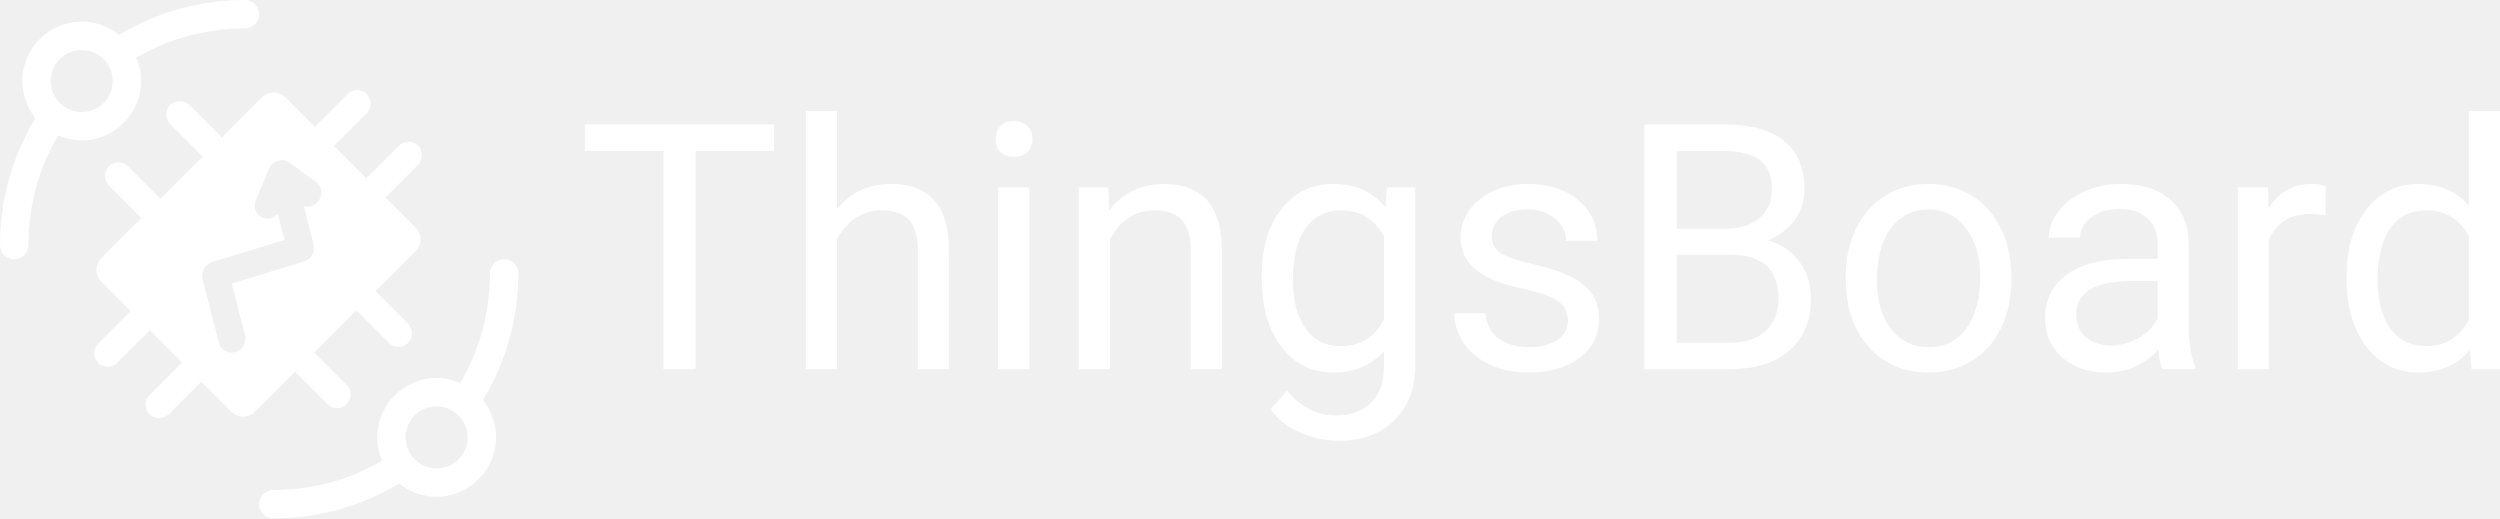
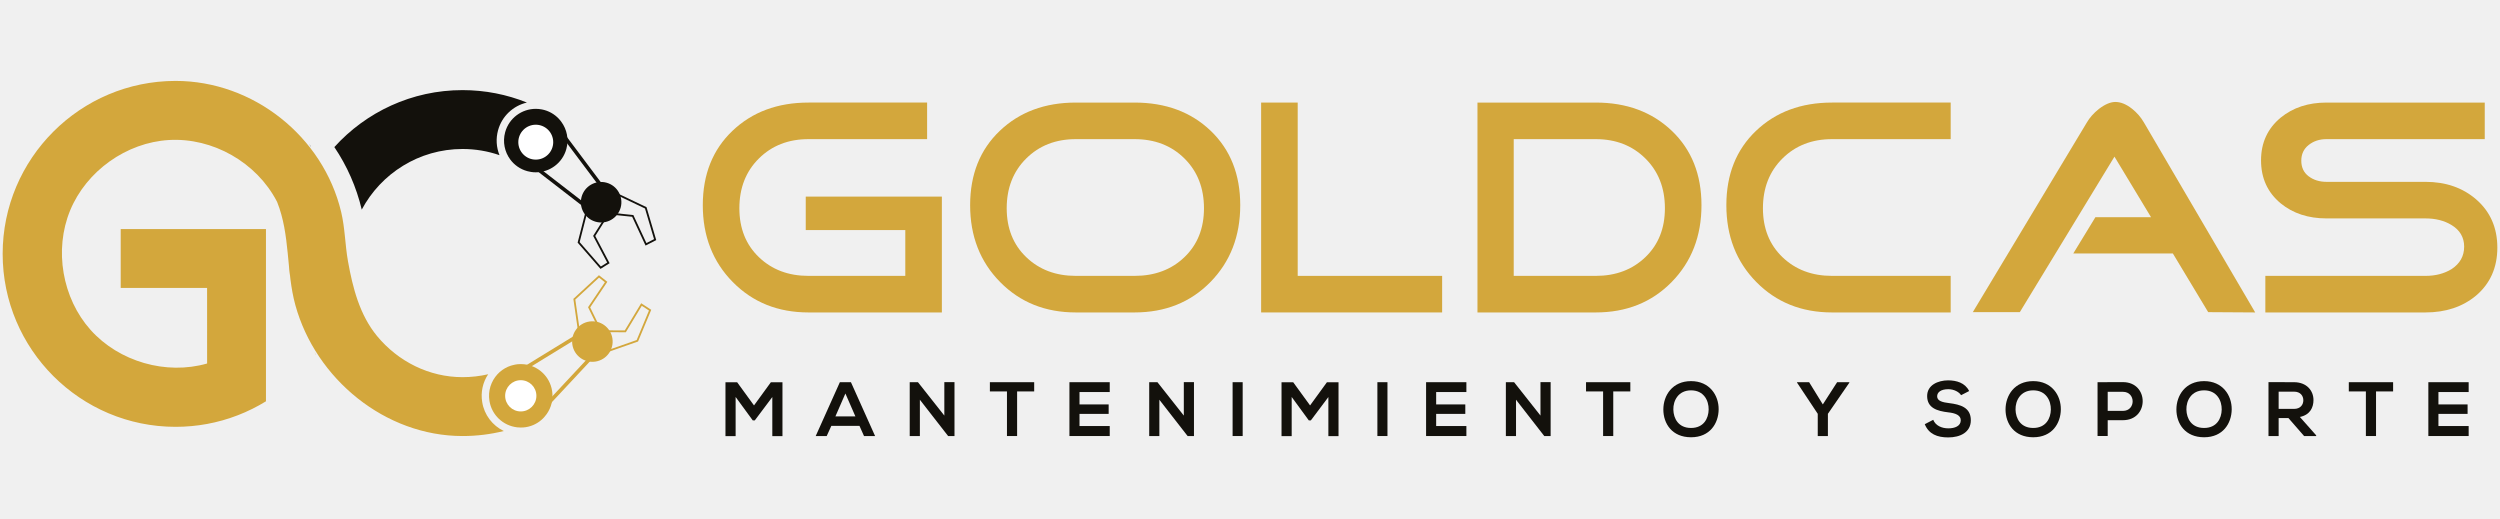
- <svg xmlns="http://www.w3.org/2000/svg" id="svg2" height="320" width="1543.4" version="1.1" viewBox="0 0 1543.427 320">
-   <g id="layer1" transform="translate(0 -732.36)">
-     <g stroke-width="28">
-       <g id="g5204-0" transform="matrix(-.66287 .69913 -.66371 -.70001 863.46 1410.6)">
-         <g id="g5175-6" transform="translate(2.5254 3.0305)" />
-         <g id="g5175-9-8" transform="translate(41.25 -30.543)" stroke-width="28" />
+ <svg xmlns="http://www.w3.org/2000/svg" version="1.1" x="0px" y="0px" width="1543.4px" height="320px" viewBox="0 0 1543.4 320" enable-background="new 0 0 1543.4 320" xml:space="preserve">
+   <g id="svg2" display="none">
+     <g id="layer1" transform="translate(0 -732.36)" display="inline">
+       <g>
+         <g id="g5204-0" transform="matrix(-.66287 .69913 -.66371 -.70001 863.46 1410.6)">
+           <g id="g5175-6" transform="translate(2.5254 3.0305)">
+ 				</g>
+           <g id="g5175-9-8" transform="translate(41.25 -30.543)">
+ 				</g>
+         </g>
+         <g id="g5175-6-35" transform="matrix(.57657 .52719 -.57729 .52786 584.63 346.6)">
+ 			</g>
+         <g id="g5204-0-5-0" transform="matrix(.66287 -.69913 .66371 .70001 -543.46 380.47)">
+           <g id="g5175-6-35-9" transform="translate(2.5254 3.0305)">
+ 				</g>
+           <g id="g5175-9-8-2-6" transform="translate(41.25 -30.543)">
+ 				</g>
+         </g>
      </g>
-       <g id="g5175-6-35" transform="matrix(.57657 .52719 -.57729 .52786 584.63 346.6)" />
-       <g id="g5204-0-5-0" transform="matrix(.66287 -.69913 .66371 .70001 -543.46 380.47)">
-         <g id="g5175-6-35-9" transform="translate(2.5254 3.0305)" />
-         <g id="g5175-9-8-2-6" transform="translate(41.25 -30.543)" stroke-width="28" />
-       </g>
-     </g>
-     <g id="text4279" transform="translate(0 732.36)" fill="#305680">
-       <g id="g9352" fill="#fff">
-         <g id="g4241" transform="translate(-.000061238 -732.36)">
-           <path id="path4278" style="color-rendering:auto;text-decoration-color:#000000;color:#000000;isolation:auto;mix-blend-mode:normal;shape-rendering:auto;solid-color:#000000;block-progression:tb;text-decoration-line:none;text-decoration-style:solid;image-rendering:auto;white-space:normal;text-indent:0;text-transform:none" d="m151.13 732.36c-28.363 0-54.915 7.915-77.613 21.537-6.472-5.262-14.605-8.191-23.067-8.194a8.766 8.766 0 0 0 -0.004 0c-20.154 0.001-36.679 16.528-36.678 36.682a8.766 8.766 0 0 0 0 0.011c0.01 8.415 2.927 16.483 8.103 22.927-13.83 22.83-21.87 49.58-21.87 78.17a8.766 8.766 0 1 0 17.531 0c0-24.702 6.719-47.748 18.378-67.574 4.566 1.985 9.473 3.15 14.519 3.157a8.766 8.766 0 0 0 0.012 0c20.155 0.001 36.683-16.527 36.682-36.682a8.766 8.766 0 0 0 0 -0.004c-0.002-4.999-1.139-9.863-3.083-14.397 19.717-11.484 42.585-18.095 67.085-18.095a8.766 8.766 0 1 0 0 -17.531zm-100.69 30.88c5.913 0.002 11.191 2.512 14.836 7.077a8.766 8.766 0 0 0 0.183 0.215c2.671 3.38 4.133 7.553 4.134 11.863-0.002 10.677-8.468 19.144-19.144 19.148-4.37-0.008-8.601-1.509-12-4.255a8.766 8.766 0 0 0 -0.012 -0.009c-4.514-3.633-7.136-9.098-7.144-14.893 0.003-10.677 8.47-19.144 19.148-19.146z" />
-           <path id="path4486-0-9-6-9-7-6-5" style="color-rendering:auto;text-decoration-color:#000000;color:#000000;isolation:auto;mix-blend-mode:normal;shape-rendering:auto;solid-color:#000000;block-progression:tb;text-decoration-line:none;text-decoration-style:solid;image-rendering:auto;white-space:normal;text-indent:0;text-transform:none" d="m66.992 835.19c-1.492 1.558-2.366 3.71-2.258 6.071 0.096 2.045 0.913 4.02 2.337 5.518 6.805 6.856 20.223 20.223 20.223 20.223l11.844-11.83s-12.973-12.961-20.176-20.171c-1.604-1.633-3.75-2.314-6.012-2.324-2.358-0.011-4.467 0.954-5.959 2.512zm32.147 19.983-36.639 36.639c-3.975 3.976-3.975 10.421 0 14.397l18.156 18.156 31.753 31.753 30.478 30.478c3.976 3.976 10.422 3.976 14.398 0l24.791-24.791 37.914-37.914 36.639-36.639c3.975-3.976 3.975-10.422-0.001-14.398l-18.63-18.63-31.75-31.76-30.01-30c-3.976-3.975-10.421-3.975-14.397 0l-24.79 24.79-37.91 37.91zm37.911-37.91s-12.973-12.961-20.176-20.171c-1.604-1.633-3.75-2.314-6.012-2.324-4.717-0.023-8.434 3.862-8.217 8.583 0.096 2.045 0.913 4.02 2.337 5.518 6.805 6.856 20.223 20.223 20.223 20.223l11.844-11.83zm69.193 5.213s12.961-12.973 20.171-20.176c1.633-1.604 2.314-3.75 2.324-6.012 0.022-4.717-3.862-8.434-8.583-8.217-2.045 0.096-4.02 0.913-5.518 2.337-6.856 6.805-20.223 20.223-20.223 20.223l11.83 11.844zm31.753 31.753s12.961-12.973 20.171-20.176c1.633-1.604 2.314-3.75 2.324-6.012 0.022-4.717-3.862-8.434-8.583-8.217-2.045 0.096-4.02 0.913-5.518 2.337-6.856 6.805-20.223 20.223-20.223 20.223l11.83 11.844zm-18.009 69.667s12.973 12.961 20.178 20.169c1.604 1.632 3.75 2.314 6.012 2.324 4.717 0.022 8.434-3.861 8.217-8.583l-0.002 0.002c-0.096-2.045-0.914-4.021-2.338-5.519-6.805-6.856-20.222-20.222-20.222-20.222l-11.844 11.83zm-37.914 37.914s12.973 12.961 20.178 20.169c1.604 1.632 3.75 2.314 6.012 2.324 4.717 0.023 8.434-3.861 8.217-8.583h-0.002c-0.096-2.045-0.913-4.021-2.337-5.518-6.805-6.856-20.223-20.223-20.223-20.223l-11.844 11.83zm-69.667-5.687s-12.961 12.973-20.169 20.178c-1.632 1.604-2.314 3.75-2.324 6.012-0.023 4.717 3.861 8.434 8.583 8.217h-0.002c2.045-0.096 4.02-0.913 5.518-2.337 6.856-6.805 20.223-20.223 20.223-20.223l-11.82-11.84zm-31.743-31.74s-12.961 12.973-20.169 20.178c-1.632 1.604-2.314 3.75-2.324 6.012-0.023 4.717 3.861 8.434 8.583 8.217h-0.002c2.045-0.096 4.02-0.913 5.518-2.337 6.856-6.805 20.223-20.223 20.223-20.223l-11.829-11.85zm87.237-90.554c1.679-1.706 3.967-2.66 6.297-2.626 1.663 0.024 3.253 0.55 4.562 1.51l16.499 12.1c3.201 2.297 4.144 6.659 2.231 10.312-1.914 3.653-6.123 5.524-9.951 4.423l6.124 23.948c1.113 4.352-1.564 8.968-5.983 10.317l-44.642 13.631 8.246 31.883c1.173 4.37-1.502 9.044-5.955 10.407s-8.976-1.111-10.068-5.505l-10.282-39.769c-1.127-4.356 1.549-8.985 5.976-10.338l44.661-13.637-4.122-16.118c-2.763 3.064-7.234 3.808-10.586 1.762-3.353-2.047-4.614-6.29-2.986-10.047l8.117-19.454c0.433-1.038 1.067-1.989 1.862-2.797z" fill-rule="evenodd" />
-           <path id="path4278-5" style="color-rendering:auto;text-decoration-color:#000000;color:#000000;isolation:auto;mix-blend-mode:normal;shape-rendering:auto;solid-color:#000000;block-progression:tb;text-decoration-line:none;text-decoration-style:solid;image-rendering:auto;white-space:normal;text-indent:0;text-transform:none" d="m168.87 1052.4c28.363 0 54.915-7.915 77.614-21.538 6.472 5.262 14.605 8.192 23.067 8.194a8.766 8.766 0 0 0 0.004 0c20.155-0.001 36.68-16.528 36.679-36.682a8.766 8.766 0 0 0 0 -0.011c-0.01-8.415-2.927-16.484-8.103-22.927 13.825-22.82 21.866-49.572 21.866-78.162a8.766 8.766 0 1 0 -17.531 0c0 24.703-6.719 47.749-18.378 67.575-4.566-1.985-9.473-3.15-14.519-3.157a8.766 8.766 0 0 0 -0.012 0c-20.155-0.001-36.683 16.527-36.682 36.682 0.002 4.999 1.139 9.863 3.083 14.397-19.717 11.484-42.586 18.095-67.086 18.095a8.766 8.766 0 1 0 0 17.531zm100.69-30.875c-5.913 0-11.191-2.512-14.836-7.077a8.766 8.766 0 0 0 -0.183 -0.215c-2.671-3.38-4.133-7.553-4.134-11.863 0.002-10.677 8.468-19.144 19.144-19.148 4.37 0.008 8.601 1.509 12 4.255a8.766 8.766 0 0 0 0.012 0.009c4.514 3.633 7.136 9.098 7.144 14.893-0.003 10.677-8.47 19.145-19.148 19.146z" />
-         </g>
-         <g id="g8299">
-           <path id="path4345" d="m477.92 93.229h-48.56v134.68h-19.818v-134.68h-48.456v-16.394h116.83v16.394z" />
-           <path id="path4347" d="m516.72 129.23q12.762-15.668 33.203-15.668 35.59 0 35.901 40.155v74.188h-19.196v-74.292q-0.104-12.14-5.603-17.95-5.396-5.811-16.913-5.811-9.338 0-16.394 4.981-7.056 4.981-10.999 13.074v79.999h-19.196v-159.38h19.196v60.699z" />
-           <path id="path4349" d="m635.43 227.91h-19.196v-112.27h19.196v112.27zm-20.76-142.05q0-4.669 2.801-7.886 2.905-3.217 8.508-3.217t8.508 3.217 2.905 7.886q0 4.669-2.905 7.782t-8.508 3.113-8.508-3.113q-2.801-3.113-2.801-7.782z" />
-           <path id="path4351" d="m684.19 115.64 0.623 14.111q12.866-16.187 33.618-16.187 35.59 0 35.901 40.155v74.188h-19.196v-74.292q-0.104-12.14-5.603-17.95-5.396-5.811-16.913-5.811-9.338 0-16.394 4.981-7.056 4.981-10.999 13.074v79.999h-19.196v-112.27h18.158z" />
-           <path id="path4353" d="m778.92 170.84q0-26.251 12.14-41.711 12.14-15.564 32.166-15.564 20.544 0 32.062 14.526l0.934-12.451h17.535v109.57q0 21.79-12.97 34.344-12.866 12.555-34.656 12.555-12.14 0-23.761-5.188t-17.743-14.215l9.961-11.517q12.347 15.253 30.194 15.253 14.008 0 21.79-7.886 7.886-7.886 7.886-22.205v-9.65q-11.517 13.281-31.439 13.281-19.714 0-31.958-15.875-12.14-15.875-12.14-43.268zm19.299 2.179q0 18.988 7.782 29.883 7.782 10.791 21.79 10.791 18.158 0 26.666-16.498v-51.257q-8.82-16.083-26.459-16.083-14.008 0-21.893 10.895-7.886 10.895-7.886 32.269z" />
-           <path id="path4355" d="m967.98 198.13q0-7.782-5.914-12.036-5.811-4.358-20.441-7.471-14.526-3.113-23.138-7.471-8.508-4.358-12.659-10.376-4.047-6.018-4.047-14.319 0-13.8 11.621-23.346 11.725-9.546 29.883-9.546 19.092 0 30.92 9.857 11.932 9.857 11.932 25.214h-19.299q0-7.886-6.744-13.593-6.641-5.707-16.809-5.707-10.48 0-16.394 4.565-5.914 4.565-5.914 11.932 0 6.952 5.499 10.48 5.499 3.528 19.818 6.744 14.423 3.217 23.346 7.678 8.923 4.462 13.177 10.791 4.358 6.226 4.358 15.253 0 15.045-12.036 24.176-12.036 9.027-31.232 9.027-13.489 0-23.865-4.773t-16.29-13.281q-5.811-8.612-5.811-18.573h19.196q0.519 9.65 7.678 15.356 7.263 5.603 19.092 5.603 10.895 0 17.432-4.358 6.641-4.462 6.641-11.829z" />
-           <path id="path4357" d="m1015.2 227.91v-151.07h49.39q24.591 0 36.938 10.168 12.451 10.168 12.451 30.09 0 10.583-6.018 18.781-6.018 8.093-16.394 12.555 12.244 3.424 19.299 13.074 7.159 9.546 7.159 22.827 0 20.337-13.178 31.958t-37.25 11.621h-52.399zm19.922-70.66v54.37h32.892q13.904 0 21.893-7.159 8.093-7.263 8.093-19.922 0-27.289-29.675-27.289h-33.203zm0-15.979h30.09q13.074 0 20.856-6.537 7.886-6.537 7.886-17.743 0-12.451-7.263-18.054-7.263-5.707-22.101-5.707h-29.468v48.041z" />
-           <path id="path4359" d="m1139.5 170.74q0-16.498 6.433-29.675 6.537-13.177 18.054-20.337 11.621-7.159 26.459-7.159 22.931 0 37.042 15.875 14.215 15.875 14.215 42.23v1.349q0 16.394-6.329 29.468-6.226 12.97-17.95 20.233-11.621 7.263-26.77 7.263-22.827 0-37.042-15.875-14.1-15.88-14.1-42.02v-1.349zm19.299 2.283q0 18.677 8.612 29.987 8.716 11.31 23.242 11.31 14.63 0 23.242-11.414 8.612-11.517 8.612-32.166 0-18.469-8.82-29.883-8.716-11.517-23.242-11.517-14.215 0-22.931 11.31-8.716 11.31-8.716 32.373z" />
-           <path id="path4361" d="m1335.1 227.91q-1.66-3.32-2.698-11.829-13.385 13.904-31.958 13.904-16.602 0-27.289-9.338-10.584-9.442-10.584-23.865 0-17.535 13.281-27.185 13.385-9.753 37.561-9.753h18.677v-8.82q0-10.065-6.018-15.979-6.018-6.018-17.743-6.018-10.272 0-17.224 5.188-6.952 5.188-6.952 12.555h-19.299q0-8.405 5.914-16.187 6.018-7.886 16.186-12.451 10.272-4.565 22.516-4.565 19.403 0 30.402 9.753 10.998 9.65 11.414 26.666v51.672q0 15.46 3.943 24.591v1.66h-20.129zm-31.854-14.63q9.027 0 17.12-4.669 8.093-4.669 11.725-12.14v-23.035h-15.045q-35.278 0-35.278 20.648 0 9.027 6.018 14.111 6.018 5.084 15.46 5.084z" />
-           <path id="path4363" d="m1435.8 132.87q-4.358-0.726-9.442-0.726-18.884 0-25.629 16.083v79.688h-19.196v-112.27h18.677l0.311 12.97q9.442-15.045 26.77-15.045 5.603 0 8.508 1.453v17.847z" />
-           <path id="path4365" d="m1448.7 170.84q0-25.836 12.244-41.504 12.244-15.771 32.062-15.771 19.714 0 31.232 13.489v-58.521h19.196v159.38h-17.639l-0.934-12.036q-11.517 14.111-32.062 14.111-19.507 0-31.854-15.979-12.244-15.979-12.244-41.711v-1.453zm19.196 2.179q0 19.092 7.886 29.883 7.886 10.791 21.79 10.791 18.262 0 26.666-16.394v-51.569q-8.612-15.875-26.459-15.875-14.111 0-21.997 10.895-7.886 10.895-7.886 32.269z" />
+       <g id="text4279" transform="translate(0 732.36)">
+         <g id="g9352">
+           <g id="g4241" transform="translate(-.000061238 -732.36)">
+             <path id="path4278" fill="#FFFFFF" d="M151.127,732.363c-28.363,0-54.914,7.915-77.612,21.536       c-6.472-5.262-14.604-8.191-23.066-8.193c-0.001,0-0.002,0-0.003,0c-20.154,0.001-36.679,16.528-36.678,36.682       c0,0.003,0,0.007,0,0.01c0.01,8.415,2.927,16.483,8.104,22.927c-13.83,22.83-21.87,49.579-21.87,78.168       c-0.057,4.841,3.822,8.812,8.663,8.868s8.811-3.822,8.868-8.663c0.001-0.068,0.001-0.137,0-0.205       c0-24.702,6.719-47.747,18.378-67.573c4.566,1.985,9.473,3.149,14.519,3.157c0.004,0,0.008,0,0.013,0       c20.154,0,36.682-16.527,36.681-36.681c0-0.001,0-0.003,0-0.004c-0.001-5-1.139-9.863-3.083-14.397       c19.716-11.484,42.584-18.095,67.083-18.095c4.841,0.057,8.812-3.822,8.868-8.663c0.057-4.841-3.822-8.811-8.663-8.868       c-0.068,0-0.136,0-0.205,0L151.127,732.363z M50.439,763.242c5.913,0.002,11.191,2.512,14.836,7.077       c0.06,0.072,0.121,0.144,0.183,0.214c2.671,3.38,4.132,7.553,4.134,11.863c-0.001,10.677-8.468,19.144-19.144,19.148       c-4.37-0.008-8.601-1.509-12-4.255c-0.004-0.003-0.008-0.006-0.012-0.009c-4.514-3.633-7.136-9.098-7.144-14.893       C31.294,771.711,39.761,763.244,50.439,763.242L50.439,763.242z" />
+             <path id="path4486-0-9-6-9-7-6-5" fill="#FFFFFF" d="M66.991,835.191c-1.492,1.558-2.366,3.71-2.257,6.071       c0.096,2.044,0.913,4.02,2.337,5.518c6.805,6.855,20.223,20.223,20.223,20.223l11.844-11.83c0,0-12.973-12.961-20.176-20.17       c-1.604-1.633-3.75-2.314-6.012-2.325C70.591,832.667,68.482,833.631,66.991,835.191L66.991,835.191z M99.137,855.173       l-36.638,36.639c-3.975,3.976-3.975,10.421,0,14.396l18.155,18.155l31.753,31.753l30.477,30.478       c3.976,3.976,10.422,3.977,14.398,0l24.791-24.791l37.914-37.913l36.638-36.638c3.975-3.977,3.975-10.422,0-14.398       l-18.63-18.63l-31.75-31.759l-30.009-30c-3.976-3.975-10.421-3.975-14.397,0l-24.79,24.79l-37.909,37.91L99.137,855.173z        M137.047,817.264c0,0-12.973-12.961-20.175-20.171c-1.604-1.632-3.75-2.314-6.012-2.324c-4.716-0.022-8.434,3.862-8.217,8.583       c0.096,2.044,0.914,4.02,2.337,5.518c6.805,6.855,20.223,20.223,20.223,20.223l11.844-11.83L137.047,817.264z M206.239,822.477       c0,0,12.961-12.973,20.171-20.176c1.632-1.604,2.314-3.75,2.324-6.012c0.022-4.716-3.862-8.434-8.583-8.217       c-2.044,0.096-4.02,0.913-5.518,2.337c-6.855,6.805-20.223,20.223-20.223,20.223l11.83,11.844L206.239,822.477z        M237.992,854.23c0,0,12.961-12.973,20.171-20.175c1.632-1.604,2.314-3.75,2.324-6.012c0.022-4.716-3.862-8.434-8.583-8.217       c-2.044,0.096-4.02,0.913-5.518,2.337c-6.855,6.805-20.223,20.223-20.223,20.223l11.83,11.844L237.992,854.23z        M219.983,923.895c0,0,12.973,12.961,20.178,20.169c1.604,1.632,3.75,2.313,6.012,2.324c4.716,0.022,8.434-3.861,8.217-8.583       l-0.002,0.002c-0.096-2.045-0.914-4.021-2.338-5.519c-6.805-6.856-20.222-20.222-20.222-20.222l-11.844,11.83L219.983,923.895z        M182.07,961.809c0,0,12.973,12.961,20.178,20.168c1.604,1.633,3.75,2.314,6.012,2.324c4.716,0.023,8.434-3.861,8.217-8.583       h-0.002c-0.096-2.044-0.913-4.021-2.337-5.518c-6.805-6.855-20.223-20.223-20.223-20.223L182.07,961.809L182.07,961.809z        M112.404,956.122c0,0-12.96,12.973-20.168,20.178c-1.632,1.604-2.314,3.75-2.324,6.012c-0.022,4.717,3.861,8.435,8.583,8.217       h-0.002c2.045-0.096,4.021-0.913,5.518-2.337c6.856-6.805,20.223-20.223,20.223-20.223l-11.819-11.84L112.404,956.122z        M80.662,924.382c0,0-12.961,12.973-20.169,20.178c-1.632,1.604-2.314,3.749-2.324,6.012c-0.022,4.717,3.862,8.435,8.583,8.217       H66.75c2.044-0.097,4.021-0.913,5.518-2.337c6.856-6.805,20.223-20.223,20.223-20.223l-11.829-11.85V924.382z M167.897,833.83       c1.679-1.707,3.967-2.66,6.297-2.626c1.663,0.023,3.253,0.55,4.563,1.509l16.499,12.1c3.201,2.297,4.145,6.659,2.231,10.312       c-1.914,3.652-6.123,5.524-9.95,4.422l6.124,23.948c1.113,4.352-1.564,8.967-5.983,10.317l-44.641,13.63l8.245,31.883       c1.173,4.369-1.501,9.044-5.955,10.407c-4.453,1.361-8.975-1.111-10.067-5.506l-10.282-39.768       c-1.126-4.355,1.549-8.984,5.976-10.338l44.66-13.637l-4.122-16.118c-2.763,3.064-7.233,3.808-10.585,1.761       c-3.353-2.047-4.614-6.29-2.986-10.047l8.117-19.454C166.469,835.59,167.103,834.639,167.897,833.83L167.897,833.83z" />
+             <path id="path4278-5" fill="#FFFFFF" d="M168.867,1052.397c28.362,0,54.914-7.916,77.612-21.537       c6.473,5.262,14.605,8.191,23.067,8.193c0.001,0,0.002,0,0.004,0c20.155-0.001,36.679-16.527,36.678-36.682       c0-0.004,0-0.008,0-0.011c-0.01-8.415-2.927-16.483-8.103-22.927c13.825-22.819,21.866-49.571,21.866-78.16       c0.061-4.842-3.814-8.815-8.655-8.876s-8.814,3.814-8.875,8.655c-0.001,0.073-0.001,0.147,0,0.222       c0,24.702-6.719,47.748-18.378,67.573c-4.566-1.984-9.473-3.149-14.519-3.157c-0.004,0-0.008,0-0.013,0       c-20.154,0-36.682,16.527-36.681,36.682c0.002,4.999,1.139,9.862,3.083,14.396c-19.717,11.484-42.585,18.095-67.085,18.095       c-4.841-0.062-8.815,3.813-8.876,8.655c-0.061,4.841,3.814,8.814,8.655,8.875c0.074,0.002,0.147,0.002,0.221,0       L168.867,1052.397z M269.555,1021.522c-5.913,0-11.191-2.512-14.835-7.076c-0.06-0.072-0.121-0.145-0.183-0.215       c-2.672-3.379-4.133-7.553-4.134-11.862c0.002-10.677,8.468-19.144,19.144-19.147c4.37,0.008,8.601,1.508,12,4.254       c0.004,0.004,0.008,0.006,0.012,0.01c4.514,3.633,7.136,9.098,7.145,14.893C288.7,1013.053,280.233,1021.522,269.555,1021.522       L269.555,1021.522z" />
+           </g>
+           <g id="g8299">
+             <path id="path4345" fill="#FFFFFF" d="M477.912,93.23h-48.56v134.678h-19.817V93.23H361.08V76.836h116.828V93.23H477.912z" />
+             <path id="path4347" fill="#FFFFFF" d="M516.711,129.23c8.508-10.445,19.575-15.668,33.202-15.668       c23.727,0,35.693,13.385,35.9,40.154v74.188h-19.195v-74.291c-0.069-8.093-1.937-14.077-5.603-17.95       c-3.598-3.874-9.235-5.81-16.913-5.81c-6.226,0-11.69,1.66-16.394,4.98c-4.704,3.32-8.37,7.678-10.999,13.074v79.997h-19.195       V68.527h19.195v60.698L516.711,129.23z" />
+             <path id="path4349" fill="#FFFFFF" d="M635.419,227.908h-19.195V115.641h19.195V227.908z M614.659,85.861       c0-3.113,0.934-5.741,2.802-7.886c1.937-2.145,4.772-3.216,8.508-3.216s6.571,1.072,8.509,3.216       c1.937,2.145,2.905,4.773,2.905,7.886s-0.969,5.707-2.905,7.782c-1.938,2.075-4.773,3.113-8.509,3.113       s-6.571-1.038-8.508-3.113C615.593,91.568,614.659,88.974,614.659,85.861z" />
+             <path id="path4351" fill="#FFFFFF" d="M684.178,115.641l0.623,14.111c8.577-10.791,19.783-16.187,33.617-16.187       c23.727,0,35.693,13.385,35.9,40.155v74.187h-19.195v-74.291c-0.069-8.093-1.938-14.077-5.604-17.95       c-3.597-3.874-9.234-5.811-16.912-5.811c-6.226,0-11.69,1.66-16.394,4.98c-4.704,3.32-8.37,7.678-10.999,13.074v79.997h-19.196       V115.639h18.158L684.178,115.641z" />
+             <path id="path4353" fill="#FFFFFF" d="M778.906,170.84c0-17.5,4.047-31.404,12.14-41.71       c8.094-10.376,18.815-15.563,32.166-15.563c13.695,0,24.383,4.842,32.062,14.525l0.934-12.451h17.535v109.568       c0,14.526-4.324,25.975-12.971,34.344c-8.577,8.369-20.129,12.555-34.655,12.555c-8.093,0-16.013-1.73-23.761-5.188       c-7.747-3.458-13.661-8.196-17.742-14.215l9.961-11.517c8.23,10.168,18.295,15.253,30.193,15.253       c9.338,0,16.602-2.629,21.789-7.886c5.258-5.258,7.886-12.658,7.886-22.205v-9.648c-7.678,8.854-18.157,13.28-31.438,13.28       c-13.143,0-23.795-5.292-31.957-15.875C782.953,203.523,778.907,189.102,778.906,170.84L778.906,170.84z M798.205,173.019       c0,12.659,2.594,22.619,7.782,29.883c5.188,7.194,12.451,10.79,21.789,10.79c12.105,0,20.994-5.498,26.666-16.497v-51.256       c-5.88-10.722-14.699-16.083-26.459-16.083c-9.338,0-16.636,3.631-21.893,10.895       C800.834,148.014,798.205,158.77,798.205,173.019L798.205,173.019z" />
+             <path id="path4355" fill="#FFFFFF" d="M967.963,198.129c0-5.188-1.971-9.199-5.914-12.035       c-3.873-2.905-10.688-5.396-20.44-7.471c-9.684-2.075-17.396-4.565-23.138-7.471c-5.672-2.905-9.892-6.363-12.658-10.376       c-2.698-4.012-4.047-8.785-4.047-14.318c0-9.2,3.873-16.982,11.621-23.346c7.816-6.364,17.777-9.546,29.882-9.546       c12.728,0,23.034,3.286,30.92,9.857c7.954,6.571,11.932,14.976,11.932,25.214h-19.299c0-5.257-2.248-9.788-6.744-13.593       c-4.427-3.805-10.03-5.707-16.809-5.707c-6.987,0-12.451,1.522-16.394,4.565c-3.943,3.043-5.914,7.021-5.914,11.932       c0,4.635,1.832,8.128,5.499,10.48c3.666,2.352,10.271,4.6,19.817,6.744c9.615,2.145,17.396,4.704,23.346,7.678       c5.948,2.975,10.341,6.572,13.177,10.791c2.905,4.15,4.357,9.234,4.357,15.253c0,10.03-4.012,18.089-12.035,24.176       c-8.024,6.018-18.435,9.026-31.231,9.026c-8.993,0-16.947-1.59-23.865-4.772c-6.917-3.183-12.347-7.608-16.289-13.28       c-3.874-5.742-5.811-11.933-5.811-18.573h19.195c0.346,6.433,2.905,11.552,7.678,15.356c4.843,3.734,11.206,5.603,19.092,5.603       c7.264,0,13.074-1.453,17.432-4.358C965.75,206.982,967.963,203.04,967.963,198.129L967.963,198.129z" />
+             <path id="path4357" fill="#FFFFFF" d="M1015.183,227.908V76.841h49.389c16.394,0,28.706,3.389,36.938,10.168       c8.301,6.778,12.451,16.808,12.451,30.089c0,7.055-2.006,13.315-6.019,18.781c-4.012,5.396-9.477,9.58-16.394,12.555       c8.163,2.283,14.596,6.641,19.299,13.074c4.772,6.363,7.159,13.973,7.159,22.826c0,13.559-4.393,24.211-13.178,31.958       s-21.201,11.62-37.249,11.62h-52.398L1015.183,227.908z M1035.104,157.25v54.369h32.891c9.27,0,16.567-2.387,21.893-7.159       c5.396-4.843,8.094-11.483,8.094-19.922c0-18.192-9.892-27.289-29.675-27.289L1035.104,157.25L1035.104,157.25z        M1035.104,141.271h30.089c8.716,0,15.668-2.179,20.855-6.537c5.258-4.358,7.886-10.272,7.886-17.743       c0-8.3-2.421-14.318-7.263-18.054c-4.842-3.804-12.209-5.707-22.101-5.707h-29.468L1035.104,141.271L1035.104,141.271z" />
+             <path id="path4359" fill="#FFFFFF" d="M1139.48,170.74c0-10.999,2.145-20.891,6.433-29.675       c4.358-8.785,10.376-15.563,18.054-20.337c7.747-4.773,16.566-7.159,26.459-7.159c15.287,0,27.634,5.292,37.041,15.875       c9.477,10.583,14.215,24.66,14.215,42.23v1.349c0,10.929-2.109,20.751-6.329,29.468c-4.15,8.646-10.134,15.391-17.95,20.232       c-7.747,4.842-16.67,7.263-26.77,7.263c-15.218,0-27.564-5.292-37.041-15.874c-9.4-10.587-14.1-24.594-14.1-42.02v-1.35       L1139.48,170.74z M1158.779,173.022c0,12.451,2.87,22.446,8.611,29.986c5.811,7.54,13.558,11.31,23.242,11.31       c9.753,0,17.5-3.805,23.241-11.414c5.741-7.678,8.611-18.398,8.611-32.165c0-12.313-2.939-22.273-8.819-29.882       c-5.811-7.678-13.558-11.517-23.241-11.517c-9.477,0-17.12,3.77-22.931,11.31       C1161.684,148.19,1158.778,158.98,1158.779,173.022L1158.779,173.022z" />
+             <path id="path4361" fill="#FFFFFF" d="M1335.077,227.908c-1.107-2.213-2.006-6.156-2.698-11.828       c-8.923,9.27-19.575,13.904-31.957,13.904c-11.068,0-20.164-3.113-27.289-9.339c-7.056-6.294-10.583-14.249-10.583-23.864       c0-11.69,4.427-20.752,13.28-27.186c8.923-6.502,21.443-9.752,37.561-9.752h18.677v-8.82c0-6.709-2.006-12.036-6.018-15.979       c-4.013-4.012-9.927-6.018-17.743-6.018c-6.848,0-12.589,1.729-17.224,5.188s-6.952,7.644-6.952,12.555h-19.299       c0-5.603,1.972-10.999,5.915-16.187c4.012-5.257,9.407-9.407,16.186-12.451c6.848-3.043,14.353-4.565,22.516-4.565       c12.935,0,23.069,3.251,30.401,9.753c7.332,6.433,11.137,15.321,11.414,26.665v51.671c0,10.307,1.314,18.504,3.942,24.591v1.66       L1335.077,227.908L1335.077,227.908z M1303.224,213.279c6.018,0,11.725-1.557,17.119-4.67       c5.396-3.112,9.304-7.158,11.726-12.139v-23.035h-15.045c-23.519,0-35.277,6.883-35.277,20.647       c0,6.019,2.006,10.722,6.018,14.11c4.012,3.39,9.165,5.084,15.46,5.084V213.279z" />
+             <path id="path4363" fill="#FFFFFF" d="M1435.775,132.87c-2.905-0.484-6.053-0.726-9.442-0.726       c-12.589,0-21.132,5.361-25.628,16.083v79.688h-19.196V115.646h18.677l0.312,12.97c6.294-10.03,15.218-15.045,26.77-15.045       c3.735,0,6.571,0.484,8.508,1.453L1435.775,132.87L1435.775,132.87z" />
+             <path id="path4365" fill="#FFFFFF" d="M1448.675,170.84c0-17.224,4.081-31.058,12.244-41.503       c8.162-10.514,18.85-15.771,32.062-15.771c13.143,0,23.553,4.496,31.231,13.489v-58.52h19.195v159.377h-17.639l-0.934-12.036       c-7.679,9.407-18.365,14.11-32.062,14.11c-13.005,0-23.623-5.326-31.854-15.979c-8.163-10.652-12.244-24.556-12.244-41.71       v-1.452L1448.675,170.84z M1467.87,173.019c0,12.728,2.629,22.688,7.886,29.883c5.258,7.194,12.521,10.79,21.79,10.79       c12.175,0,21.063-5.464,26.665-16.393V145.73c-5.741-10.583-14.561-15.875-26.458-15.875c-9.407,0-16.739,3.632-21.997,10.895       C1470.499,148.014,1467.871,158.77,1467.87,173.019L1467.87,173.019z" />
+           </g>
        </g>
      </g>
    </g>
  </g>
+   <g id="Capa_3">
+     <g>
+       <path fill="#D3A73C" d="M581.471,192.891h-82.333c-18.847,0-34.432-6.261-46.764-18.779    c-12.33-12.521-18.496-28.328-18.496-47.427c0-18.973,6.101-34.272,18.308-45.91c12.203-11.633,27.855-17.454,46.953-17.454    h73.227v22.576h-73.227c-12.396,0-22.609,3.984-30.639,11.952c-8.033,7.97-12.045,18.212-12.045,30.73    c0,12.398,4.013,22.452,12.045,30.164c8.03,7.717,18.244,11.573,30.639,11.573h59.757v-28.267h-61.463v-20.678h84.039V192.891z" />
+       <path fill="#D3A73C" d="M765.674,126.683c0,19.097-6.135,34.905-18.4,47.427c-12.271,12.521-27.888,18.781-46.858,18.781h-36.237    c-18.843,0-34.43-6.261-46.76-18.781c-12.33-12.521-18.496-28.33-18.496-47.427c0-18.971,6.098-34.271,18.305-45.91    c12.204-11.633,27.856-17.45,46.951-17.45h36.237c19.221,0,34.906,5.817,47.049,17.45    C759.604,92.412,765.674,107.712,765.674,126.683 M743.289,128.58c0-12.521-4.016-22.766-12.046-30.734    c-8.033-7.968-18.305-11.949-30.827-11.949h-36.237c-12.393,0-22.604,3.981-30.634,11.949    c-8.033,7.969-12.047,18.213-12.047,30.734c0,12.396,4.015,22.45,12.047,30.162c8.031,7.717,18.241,11.573,30.634,11.573h36.237    c12.521,0,22.793-3.856,30.827-11.573C739.273,151.03,743.289,140.976,743.289,128.58" />
+       <polygon fill="#D3A73C" points="890.314,192.891 778.573,192.891 778.573,63.321 801.151,63.321 801.151,170.315 890.314,170.315       " />
+       <path fill="#D3A73C" d="M1050.423,126.683c0,19.097-6.135,34.905-18.401,47.427c-12.266,12.521-27.886,18.781-46.858,18.781    h-73.037V63.323h73.037c19.099,0,34.746,5.817,46.956,17.45C1044.319,92.412,1050.423,107.712,1050.423,126.683 M1027.849,128.58    c0-12.521-4.018-22.766-12.047-30.734c-8.033-7.968-18.242-11.949-30.639-11.949h-50.65v84.419h50.65    c12.396,0,22.605-3.856,30.639-11.573C1023.831,151.03,1027.849,140.976,1027.849,128.58" />
+       <path fill="#D3A73C" d="M1204.274,192.891h-73.229c-18.847,0-34.43-6.261-46.762-18.779    c-12.33-12.521-18.498-28.328-18.498-47.427c0-18.973,6.1-34.272,18.309-45.91c12.205-11.633,27.853-17.454,46.951-17.454h73.229    v22.576h-73.229c-12.396,0-22.605,3.984-30.635,11.952c-8.032,7.97-12.047,18.212-12.047,30.73    c0,12.398,4.015,22.452,12.047,30.164c8.029,7.717,18.239,11.573,30.635,11.573h73.229V192.891z" />
+       <path fill="#D3A73C" d="M1392.272,192.891l-29.026-0.188l-21.814-36.234h-61.469l13.661-22.388h34.337l-22.577-37.373    l-58.428,95.995h-29.024l70.381-117.05c1.768-3.037,4.236-5.814,7.396-8.349c3.795-2.907,7.214-4.363,10.246-4.363    c3.29,0,6.703,1.395,10.244,4.172c3.037,2.407,5.502,5.251,7.399,8.54L1392.272,192.891z" />
+       <path fill="#D3A73C" d="M1541.761,152.864c0,12.268-4.364,22.133-13.09,29.591c-8.346,6.957-18.782,10.436-31.299,10.436h-98.839    v-22.573h98.839c6.195,0,11.568-1.39,16.125-4.177c5.183-3.413,7.777-8.031,7.777-13.845c0-5.819-2.656-10.308-7.967-13.471    c-4.429-2.656-9.74-3.986-15.936-3.986h-61.089c-11.26,0-20.676-3.096-28.266-9.294c-8.095-6.703-12.141-15.555-12.141-26.56    c0-10.875,4.046-19.663,12.141-26.369c7.59-6.196,17.006-9.294,28.266-9.294h97.7v22.574h-97.7c-4.298,0-7.968,1.204-11,3.604    c-3.037,2.402-4.554,5.628-4.554,9.675c0,4.172,1.517,7.398,4.554,9.675c3.032,2.275,6.702,3.415,11,3.415h61.089    c12.517,0,22.953,3.604,31.299,10.814C1537.396,130.667,1541.761,140.597,1541.761,152.864" />
+       <polygon fill="#13110C" points="476.796,245.116 465.968,259.554 464.733,259.554 454.145,245.067 454.145,269.24 447.875,269.24     447.875,235.998 455.094,235.998 465.493,250.293 475.893,235.998 483.062,235.998 483.062,269.24 476.796,269.24   " />
+       <path fill="#13110C" d="M530.608,262.925h-17.382l-2.849,6.267h-6.789l14.91-33.238h6.837l14.91,33.238h-6.839L530.608,262.925z     M521.916,242.931l-6.172,14.152h12.346L521.916,242.931z" />
+       <polygon fill="#13110C" points="582.994,235.904 589.264,235.904 589.264,269.191 585.369,269.191 585.369,269.24     567.894,246.779 567.894,269.191 561.624,269.191 561.624,235.951 566.704,235.951 582.994,256.562   " />
+       <polygon fill="#13110C" points="621.657,241.65 611.115,241.65 611.115,235.953 638.467,235.953 638.467,241.65 627.924,241.65     627.924,269.191 621.657,269.191   " />
+       <polygon fill="#13110C" points="685.106,269.191 660.224,269.191 660.224,235.953 685.106,235.953 685.106,242.031     666.444,242.031 666.444,249.674 684.441,249.674 684.441,255.518 666.444,255.518 666.444,263.019 685.106,263.019   " />
+       <polygon fill="#13110C" points="730.842,235.904 737.111,235.904 737.111,269.191 733.218,269.191 733.218,269.24     715.742,246.779 715.742,269.191 709.475,269.191 709.475,235.951 714.554,235.951 730.842,256.562   " />
+       <rect x="760.958" y="235.951" fill="#13110C" width="6.219" height="33.238" />
+       <polygon fill="#13110C" points="820.083,245.116 809.257,259.554 808.019,259.554 797.433,245.067 797.433,269.24 791.164,269.24     791.164,235.998 798.382,235.998 808.782,250.293 819.179,235.998 826.352,235.998 826.352,269.24 820.083,269.24   " />
+       <rect x="850.345" y="235.951" fill="#13110C" width="6.221" height="33.238" />
+       <polygon fill="#13110C" points="905.289,269.191 880.408,269.191 880.408,235.953 905.289,235.953 905.289,242.031     886.629,242.031 886.629,249.674 904.624,249.674 904.624,255.518 886.629,255.518 886.629,263.019 905.289,263.019   " />
+       <polygon fill="#13110C" points="951.028,235.904 957.298,235.904 957.298,269.191 953.405,269.191 953.405,269.24     935.929,246.779 935.929,269.191 929.659,269.191 929.659,235.951 934.74,235.951 951.028,256.562   " />
+       <polygon fill="#13110C" points="989.692,241.65 979.149,241.65 979.149,235.953 1006.504,235.953 1006.504,241.65 995.961,241.65     995.961,269.191 989.692,269.191   " />
+       <path fill="#13110C" d="M1061.026,252.762c-0.094,8.594-5.365,17.189-17.047,17.189c-11.683,0-17.096-8.404-17.096-17.143    c0-8.736,5.604-17.521,17.096-17.521C1055.422,235.287,1061.123,244.072,1061.026,252.762 M1033.056,252.904    c0.142,5.461,3.09,11.301,10.924,11.301s10.778-5.889,10.876-11.348c0.092-5.604-3.042-11.871-10.876-11.871    S1032.914,247.303,1033.056,252.904" />
+       <polygon fill="#13110C" points="1125.337,249.674 1134.169,235.953 1141.719,235.953 1141.719,236.236 1128.472,255.469     1128.472,269.191 1122.203,269.191 1122.203,255.469 1109.43,236.236 1109.43,235.953 1116.883,235.953   " />
+       <path fill="#13110C" d="M1210.686,243.977c-1.14-1.899-4.278-3.704-7.884-3.704c-4.655,0-6.885,1.949-6.885,4.417    c0,2.896,3.419,3.704,7.408,4.179c6.93,0.854,13.389,2.66,13.389,10.59c0,7.407-6.552,10.589-13.961,10.589    c-6.791,0-12.014-2.089-14.483-8.168l5.223-2.705c1.473,3.657,5.32,5.27,9.354,5.27c3.941,0,7.647-1.376,7.647-4.985    c0-3.134-3.276-4.415-7.692-4.891c-6.791-0.809-13.061-2.611-13.061-10.069c0-6.838,6.744-9.641,12.866-9.688    c5.179,0,10.543,1.472,13.061,6.602L1210.686,243.977z" />
+       <path fill="#13110C" d="M1272.283,252.762c-0.098,8.594-5.368,17.189-17.051,17.189c-11.679,0-17.096-8.404-17.096-17.143    c0-8.736,5.604-17.521,17.096-17.521C1266.676,235.287,1272.377,244.072,1272.283,252.762 M1244.312,252.904    c0.143,5.461,3.086,11.301,10.921,11.301c7.838,0,10.781-5.889,10.875-11.348c0.097-5.604-3.037-11.871-10.875-11.871    C1247.397,240.986,1244.171,247.303,1244.312,252.904" />
+       <path fill="#13110C" d="M1310.609,259.409h-9.398v9.78h-6.27v-33.238c5.224,0,10.446-0.045,15.668-0.045    C1326.854,235.906,1326.902,259.409,1310.609,259.409 M1301.211,253.663h9.398c8.029,0,7.98-11.774,0-11.774h-9.398V253.663z" />
+       <path fill="#13110C" d="M1377.768,252.762c-0.097,8.594-5.368,17.189-17.051,17.189c-11.679,0-17.097-8.404-17.097-17.143    c0-8.736,5.605-17.521,17.097-17.521C1372.159,235.287,1377.861,244.072,1377.768,252.762 M1349.797,252.904    c0.142,5.461,3.086,11.301,10.92,11.301c7.838,0,10.781-5.889,10.875-11.348c0.098-5.604-3.037-11.871-10.875-11.871    C1352.883,240.986,1349.655,247.303,1349.797,252.904" />
+       <path fill="#13110C" d="M1429.918,269.191h-7.461l-9.684-11.109h-6.029v11.109h-6.273v-33.287c5.276,0,10.547,0.049,15.818,0.049    c7.834,0.045,11.962,5.27,11.962,11.014c0,4.562-2.088,9.168-8.405,10.448l10.072,11.35V269.191z M1406.744,241.791v10.639h9.545    c3.985,0,5.697-2.658,5.697-5.318s-1.757-5.32-5.697-5.32H1406.744z" />
+       <polygon fill="#13110C" points="1460.602,241.65 1450.059,241.65 1450.059,235.953 1477.409,235.953 1477.409,241.65     1466.87,241.65 1466.87,269.191 1460.602,269.191   " />
+       <polygon fill="#13110C" points="1524.053,269.191 1499.168,269.191 1499.168,235.953 1524.053,235.953 1524.053,242.031     1505.388,242.031 1505.388,249.674 1523.388,249.674 1523.388,255.518 1505.388,255.518 1505.388,263.019 1524.053,263.019   " />
+       <path fill="#13110C" d="M191.979,90.369c-0.023,0.024-0.044,0.069-0.069,0.094l-1.204-1.659    C191.137,89.327,191.569,89.85,191.979,90.369" />
+       <path fill="#13110C" d="M308.369,95.798c-7.157-2.478-14.837-3.815-22.833-3.815c-26.924,0-50.346,15.177-62.205,37.418    c-3.317-13.996-9.112-27.034-16.924-38.599c19.536-21.584,47.776-35.17,79.129-35.17c14.041,0,27.467,2.727,39.757,7.68    c-8.475,1.953-15.448,8.428-17.812,17.105C306.074,85.576,306.392,90.914,308.369,95.798" />
+       <path fill="#D3A73C" d="M179.052,170.409c-0.206-2.638-0.297-5.318-0.297-7.999c0-1.7,0.048-3.405,0.137-5.111    C179.165,161.344,179.234,165.705,179.052,170.409" />
+       <path fill="#D3A73C" d="M195.137,218.914c-0.025,0.045-0.045,0.069-0.068,0.114c-0.363-0.568-0.704-1.136-1.046-1.729    C194.274,217.662,194.66,218.21,195.137,218.914" />
+       <path fill="#D3A73C" d="M311.027,266.1c-8.158,2.023-16.699,3.09-25.491,3.09c-47.802,0-90.604-35.26-103.189-80.81    c-5.748-20.879-3.091-43.302-11.246-63.66c-0.048-0.112-0.091-0.205-0.161-0.319c-12.494-24.082-39.553-39.553-66.656-37.961    c-26.264,1.545-50.936,19.126-60.978,43.46c-10.02,24.309-4.908,54.186,12.631,73.791c17.539,19.607,46.665,27.989,71.927,20.719    c0-15.562-0.021-31.102-0.021-46.663h-53.32v-36.349h89.669v106.346c-10.949,6.748-23.241,11.563-36.349,13.996    c-6.294,1.156-12.79,1.769-19.426,1.769c-58.862,0-106.777-47.888-106.777-106.778c0-58.885,47.915-106.777,106.777-106.777    c47.938,0,91.038,34.26,102.193,80.855c2.407,10.044,2.407,20.449,4.248,30.648c2.932,16.357,7.201,32.967,17.926,46.006    c13.04,15.769,32.192,25.378,52.753,25.378c5.452,0,10.745-0.612,15.834-1.795c-3.34,5.041-4.679,11.111-3.681,17.152    C298.917,256.105,304.052,262.737,311.027,266.1" />
+       <path fill="#13110C" d="M349.648,91.96c-2.363,8.7-10.269,14.425-18.881,14.425c-0.953,0-1.928-0.067-2.906-0.227    c-0.749-0.113-1.524-0.272-2.272-0.478c-4.432-1.205-8.065-3.816-10.585-7.224c-3.433-4.657-4.796-10.813-3.138-16.834    c2.363-8.7,10.269-14.427,18.881-14.427c1.25,0,2.499,0.113,3.77,0.365c0.478,0.091,0.932,0.205,1.409,0.316    c4.088,1.115,7.541,3.455,9.997,6.522c0.227,0.272,0.454,0.566,0.658,0.864C349.989,79.919,351.284,86.008,349.648,91.96" />
+       <polygon fill="#13110C" points="360.006,127.505 328.166,102.895 329.556,101.098 359.8,124.477 369.619,114.528 347.574,85.142     349.391,83.779 372.61,114.731   " />
+       <path fill="#13110C" d="M383.18,128.145c-1.826,6.662-8.704,10.587-15.366,8.763c-6.665-1.823-10.587-8.702-8.765-15.364    c1.824-6.667,8.703-10.589,15.365-8.765C381.079,114.601,385.002,121.482,383.18,128.145" />
+       <polygon fill="#13110C" points="398.532,151.606 390.256,133.824 375.539,132.309 375.653,131.178 391.016,132.759     399.063,150.057 403.782,147.645 398.191,128.712 374.112,117.232 374.6,116.209 399.136,127.901 405.139,148.229   " />
+       <polygon fill="#13110C" points="370.733,166.003 356.603,149.788 362.009,128.635 363.109,128.915 357.853,149.489     370.951,164.524 374.846,162.093 366.178,145.631 375.116,131.443 376.077,132.045 367.49,145.678 376.345,162.497   " />
+       <path fill="#D3A73C" d="M337.471,255.672c-0.456,0.638-0.953,1.25-1.478,1.841c-0.226,0.272-0.477,0.545-0.749,0.796    c-2.771,2.794-6.452,4.748-10.631,5.408c-0.48,0.069-0.956,0.134-1.433,0.16c-0.567,0.043-1.113,0.063-1.658,0.063    c-0.728,0-1.431-0.043-2.138-0.11c-0.113-0.024-0.202-0.024-0.315-0.044c-8.431-1.024-15.519-7.521-16.904-16.314    c-1.001-6.157,1.022-12.132,4.928-16.404c0.91-0.999,1.934-1.909,3.069-2.683c2.09-1.498,4.542-2.611,7.223-3.156    c0.34-0.09,0.66-0.157,1-0.202c0.772-0.138,1.568-0.207,2.317-0.229c0.317-0.021,0.635-0.021,0.955-0.021    c0.658,0,1.318,0.043,1.954,0.112c8.564,0.909,15.812,7.453,17.221,16.356C341.695,246.494,340.356,251.628,337.471,255.672" />
+       <polygon fill="#D3A73C" points="339.706,249.354 338.045,247.806 363.119,220.96 354.43,210.013 321.849,230.005 320.658,228.069     354.957,207.023 366.117,221.08   " />
+       <path fill="#D3A73C" d="M378.066,208.877c-1.096-6.82-7.516-11.461-14.336-10.364c-6.82,1.1-11.462,7.517-10.364,14.338    c1.097,6.82,7.516,11.46,14.336,10.362C374.523,222.116,379.163,215.698,378.066,208.877" />
+       <polygon fill="#D3A73C" points="368.254,219.824 367.877,218.749 393.051,209.926 400.647,191.702 396.213,188.798     386.351,205.13 370.911,205.053 370.917,203.917 385.711,203.992 395.847,187.202 402.054,191.269 393.906,210.831   " />
+       <polygon fill="#D3A73C" points="357.07,206.115 353.97,184.505 369.759,169.9 374.959,173.992 364.351,189.756 371.424,204.236     370.405,204.731 363.041,189.667 373.43,174.229 369.819,171.391 355.179,184.937 358.195,205.956   " />
+       <path fill="#FFFFFF" d="M341.532,87.768c0,5.95-4.823,10.776-10.772,10.776c-5.953,0-10.778-4.826-10.778-10.776    c0-5.952,4.826-10.776,10.778-10.776C336.709,76.992,341.532,81.815,341.532,87.768" />
+       <path fill="#FFFFFF" d="M331.147,244.357c0,5.329-4.319,9.647-9.646,9.647c-5.325,0-9.643-4.318-9.643-9.647    c0-5.323,4.318-9.645,9.643-9.645C326.829,234.713,331.147,239.034,331.147,244.357" />
+     </g>
+   </g>
</svg>
